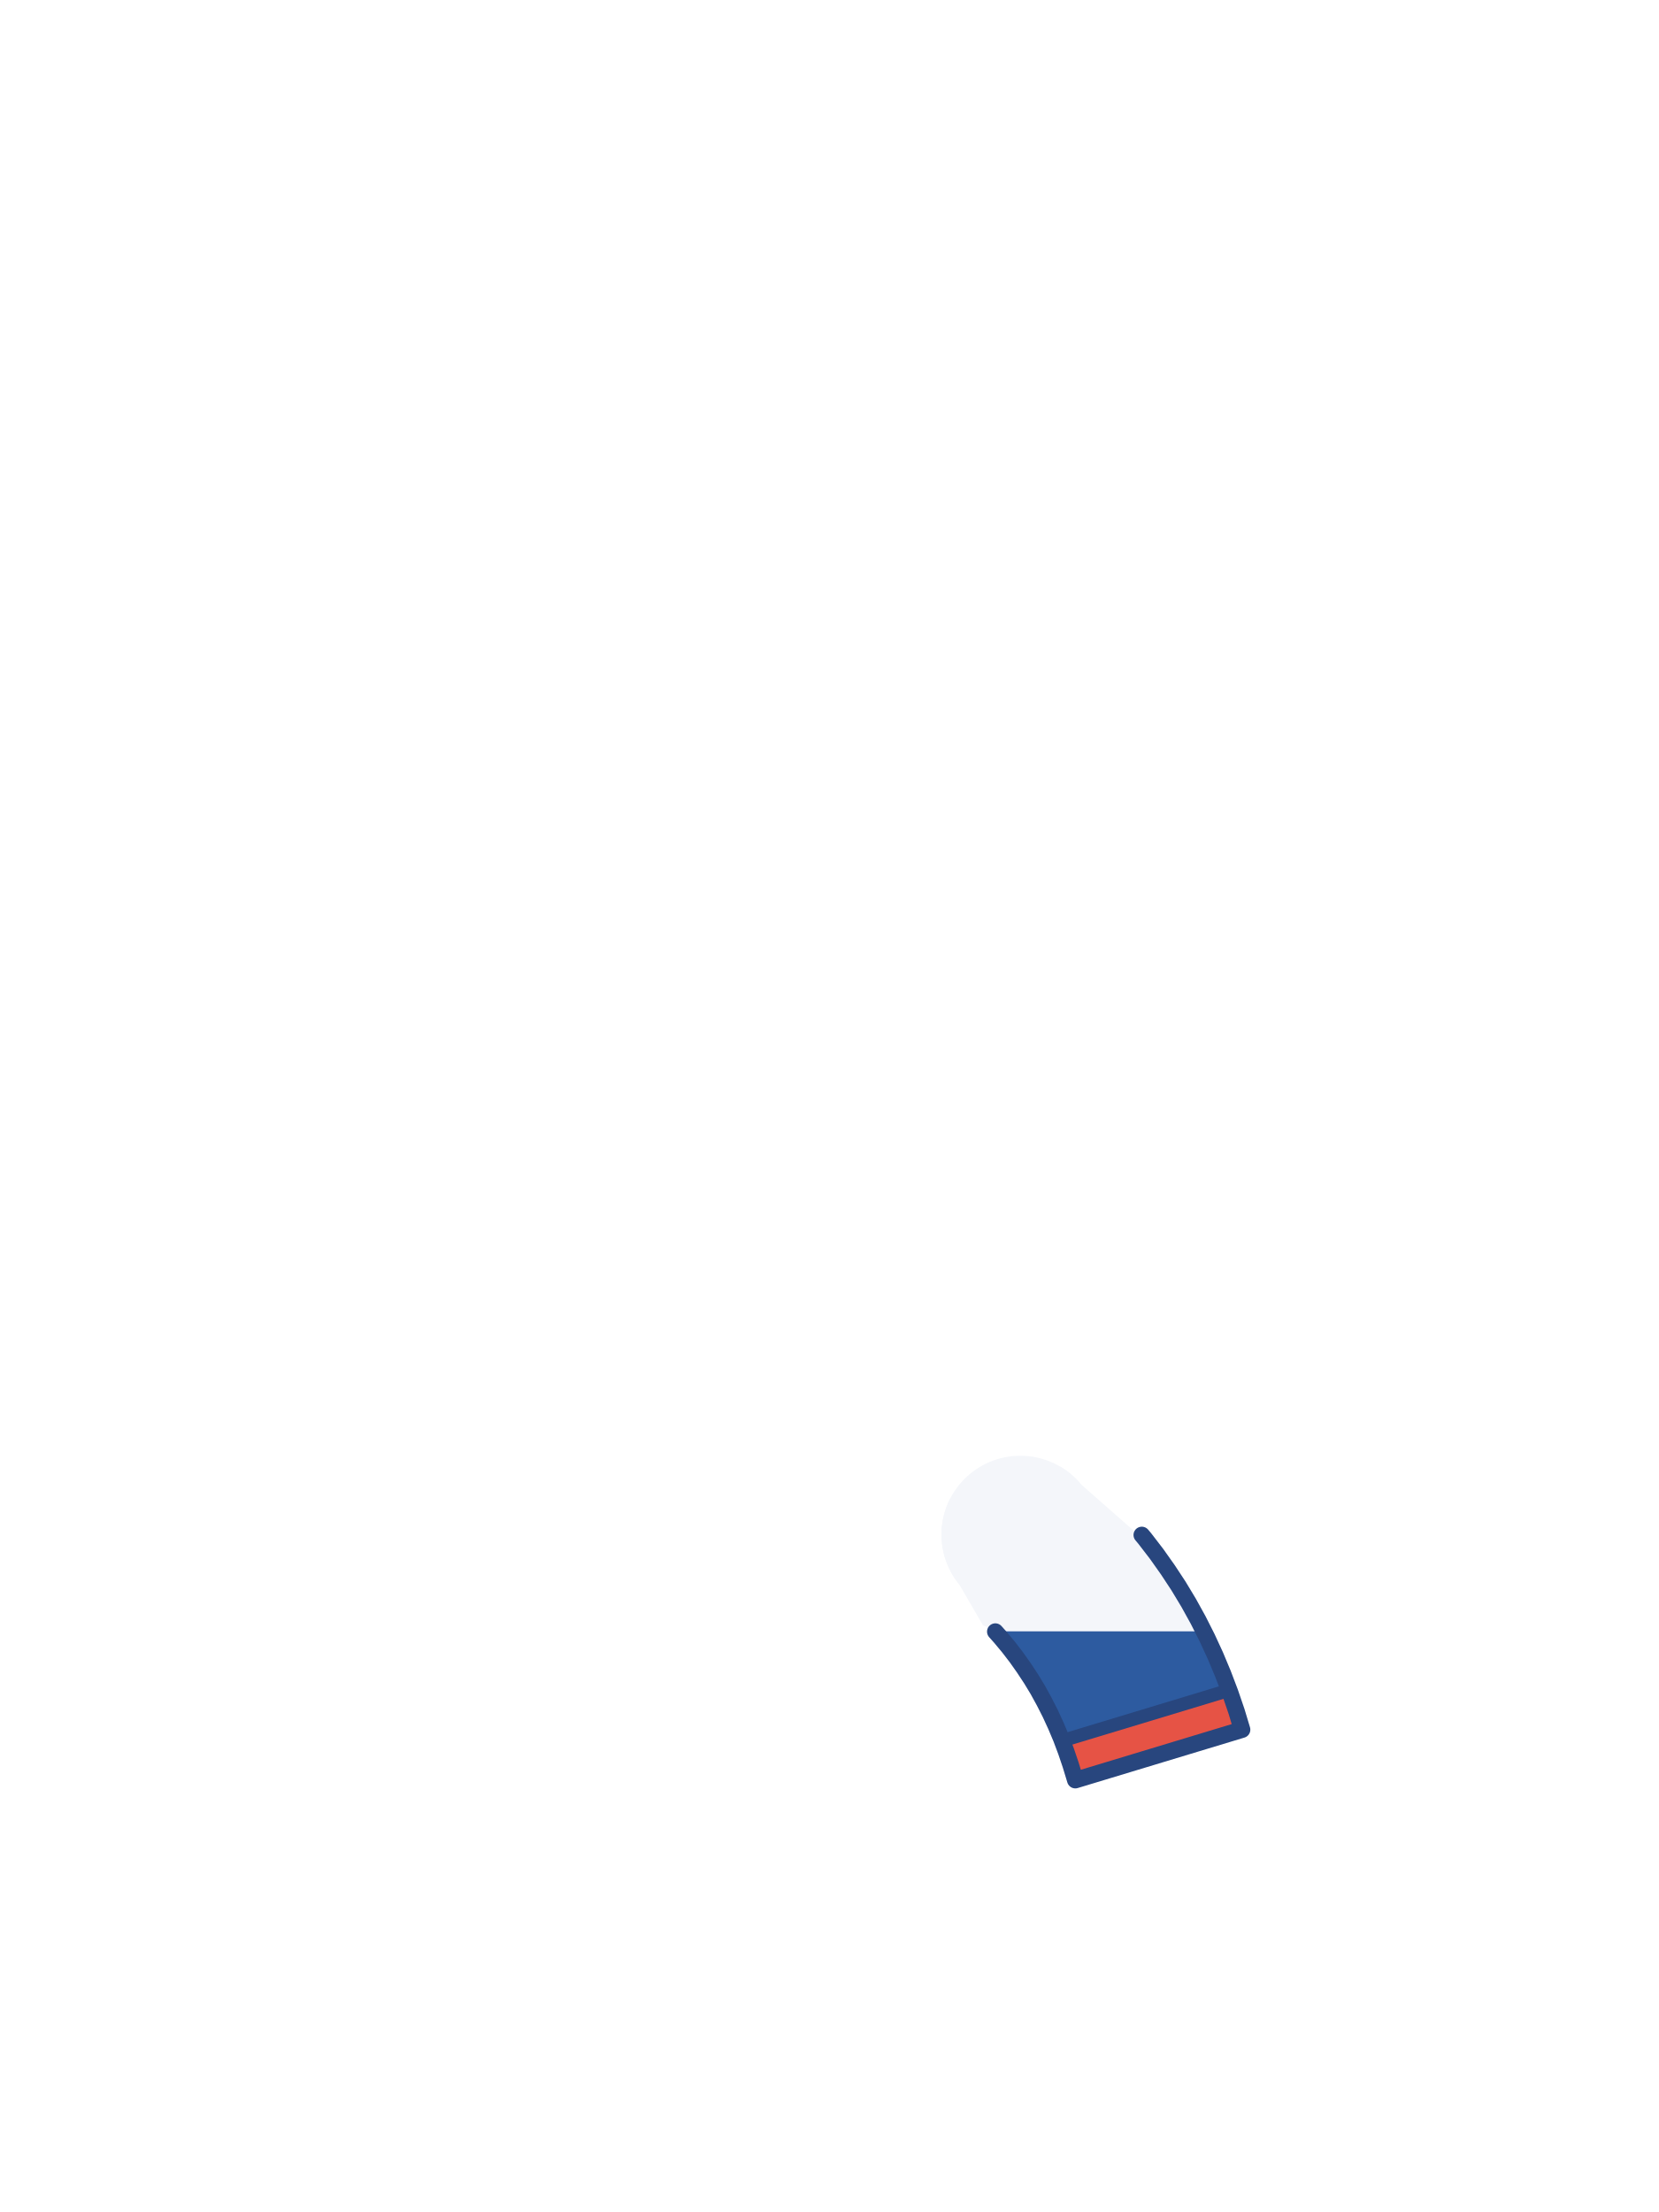
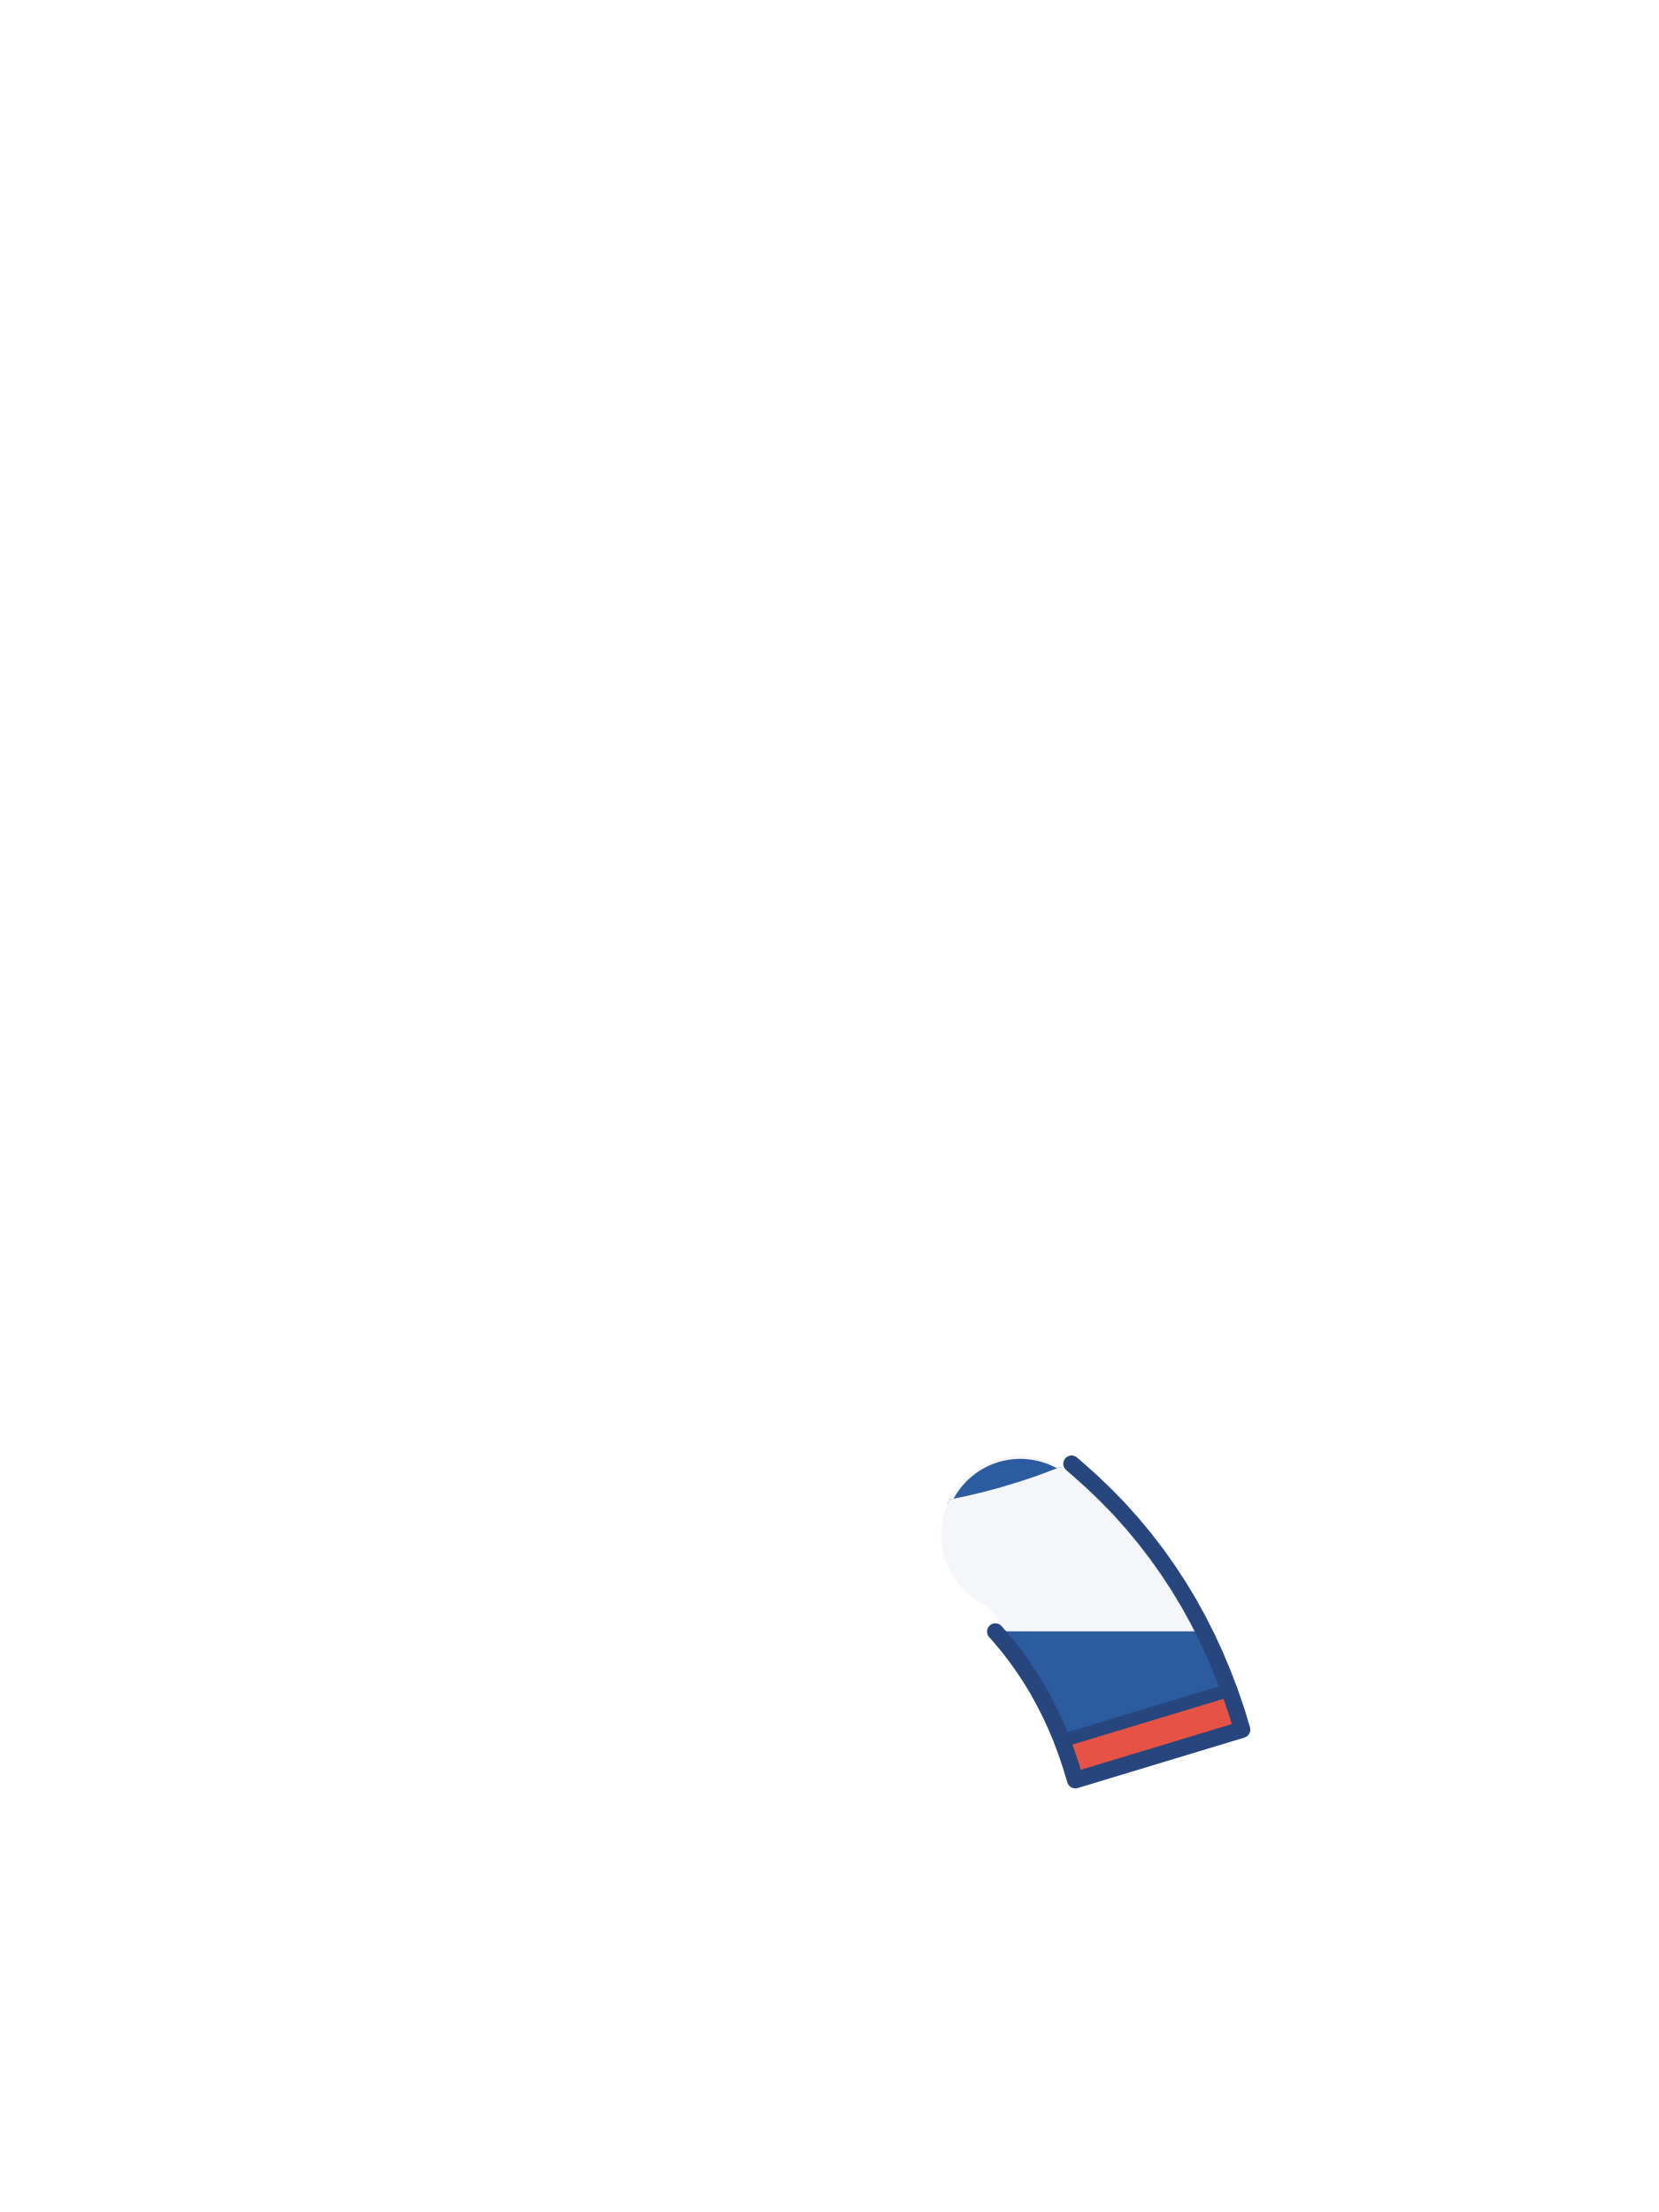
<svg xmlns="http://www.w3.org/2000/svg" viewBox="0 0 240 320">
  <circle cx="147.6" cy="222" r="11.4" fill="#F4F6FA" />
-   <path d="M 143.63 235.63 L 144.72 236.86 L 145.92 238.30 L 147.05 239.77 L 148.13 241.30 L 149.17 242.88 L 150.14 244.48 L 151.05 246.14 L 151.93 247.87 L 152.75 249.65 L 153.52 251.48 L 153.65 251.83 L 153.93 252.58 L 177.44 245.46 L 177.49 245.50 L 177.55 245.54 L 177.62 245.58 L 177.70 245.61 L 177.77 245.63 L 177.85 245.64 L 177.93 245.65 L 178.01 245.65 L 178.08 245.64 L 178.16 245.62 L 178.21 245.61 L 177.95 244.85 L 176.92 242.14 L 175.81 239.49 L 174.61 236.89 L 174.16 236.00 L 173.75 235.20 L 144.32 235.20 L 144.23 235.10 L 144.17 235.04 L 144.11 234.99 L 144.05 234.95 L 143.98 234.91 L 143.91 234.88 L 143.83 234.86 L 143.75 234.84 L 143.68 234.83 L 143.60 234.83 L 143.52 234.84 L 143.44 234.85 L 143.37 234.87 L 143.29 234.90 L 143.23 234.94 L 143.16 234.98 L 143.10 235.03 L 143.04 235.09 L 142.99 235.15 L 142.95 235.21 L 142.91 235.28 L 142.88 235.35 L 142.87 235.39 L 143.15 235.48 L 143.48 235.59 Z M 165.37 253.71 L 155.33 256.75 L 155.33 256.75 L 155.56 257.52 L 179.68 250.22 L 179.45 249.45 L 179.45 249.45 Z" fill="#2D5BA0" />
-   <path d="M 174.16 236.00 L 173.33 234.36 L 171.96 231.88 L 170.49 229.44 L 168.95 227.10 L 167.33 224.81 L 166.22 223.37 L 156.41 214.76 L 156.41 214.76 L 156.23 214.55 L 156.05 214.34 L 155.86 214.14 L 155.66 213.94 L 155.46 213.74 L 155.26 213.55 L 155.05 213.37 L 154.83 213.19 L 154.61 213.01 L 154.39 212.84 L 154.16 212.68 L 153.93 212.52 L 153.70 212.37 L 153.46 212.22 L 153.42 212.20 L 152.74 212.48 L 152.70 212.49 L 150.16 213.44 L 150.12 213.46 L 147.54 214.33 L 147.49 214.34 L 144.88 215.13 L 144.84 215.15 L 142.19 215.86 L 142.15 215.87 L 139.48 216.50 L 139.44 216.50 L 137.40 216.92 L 137.29 217.13 L 137.18 217.38 L 137.07 217.64 L 136.96 217.90 L 136.87 218.16 L 136.78 218.42 L 136.69 218.69 L 136.61 218.96 L 136.54 219.23 L 136.48 219.50 L 136.42 219.78 L 136.37 220.05 L 136.32 220.33 L 136.29 220.60 L 136.25 220.88 L 136.23 221.16 L 136.21 221.44 L 136.20 221.72 L 136.20 222.00 L 136.20 222.28 L 136.21 222.56 L 136.23 222.84 L 136.25 223.12 L 136.29 223.40 L 136.32 223.67 L 136.37 223.95 L 136.42 224.22 L 136.48 224.50 L 136.54 224.77 L 136.61 225.04 L 136.69 225.31 L 136.78 225.58 L 136.87 225.84 L 136.96 226.10 L 137.07 226.36 L 137.18 226.62 L 137.29 226.87 L 137.42 227.13 L 137.55 227.37 L 137.68 227.62 L 137.82 227.86 L 137.97 228.10 L 138.12 228.33 L 138.28 228.56 L 138.44 228.79 L 138.61 229.01 L 138.79 229.23 L 138.79 229.24 L 138.79 229.24 L 142.20 235.13 L 142.49 235.25 L 142.82 235.37 L 143.15 235.48 L 143.48 235.59 L 143.63 235.63 L 143.96 236.00 Z" fill="#F4F6FA" />
-   <path d="M 177.82 244.51 L 153.65 251.83 L 154.23 253.37 L 154.89 255.32 L 155.56 257.52 L 165.60 254.48 L 179.68 250.22 L 178.89 247.60 L 177.95 244.85 Z" fill="#E65345" />
+   <path d="M 152.31 212.11 L 152.55 212.23 L 152.79 212.36 L 152.89 212.42 L 152.90 212.42 L 153.43 212.20 L 153.46 212.22 L 153.52 212.26 L 153.58 212.29 L 153.64 212.33 L 153.69 212.36 L 153.69 212.42 L 153.69 212.50 L 153.68 212.58 L 153.66 212.66 L 153.63 212.73 L 153.60 212.80 L 153.56 212.87 L 153.51 212.93 L 153.46 212.99 L 153.40 213.04 L 153.33 213.09 L 153.27 213.13 L 153.20 213.16 L 153.04 213.22 L 152.94 213.25 L 150.48 214.17 L 150.48 214.18 L 150.38 214.22 L 147.80 215.09 L 147.70 215.11 L 147.68 215.12 L 145.17 215.88 L 145.12 215.90 L 145.05 215.92 L 142.40 216.63 L 142.38 216.64 L 142.34 216.65 L 142.33 216.65 L 139.66 217.28 L 139.57 217.29 L 139.54 217.30 L 137.56 217.70 L 137.48 217.72 L 137.41 217.72 L 137.33 217.72 L 137.25 217.71 L 137.17 217.69 L 137.10 217.66 L 137.07 217.65 L 137.07 217.64 L 137.09 217.57 L 137.12 217.51 L 137.15 217.44 L 137.18 217.38 L 137.21 217.32 L 137.24 217.25 L 137.26 217.19 L 137.29 217.13 L 137.32 217.06 L 137.36 217.00 L 137.39 216.94 L 137.40 216.92 L 137.96 216.80 L 138.09 216.58 L 138.22 216.35 L 138.36 216.12 L 138.51 215.89 L 138.66 215.67 L 138.82 215.45 L 138.98 215.24 L 139.15 215.03 L 139.33 214.83 L 139.51 214.63 L 139.69 214.43 L 139.88 214.24 L 140.07 214.05 L 140.27 213.87 L 140.47 213.69 L 140.68 213.52 L 140.89 213.35 L 141.10 213.19 L 141.32 213.03 L 141.54 212.88 L 141.77 212.73 L 141.99 212.59 L 142.23 212.46 L 142.46 212.33 L 142.70 212.21 L 142.94 212.09 L 143.19 211.98 L 143.44 211.87 L 143.69 211.77 L 143.94 211.68 L 144.19 211.59 L 144.45 211.51 L 144.71 211.44 L 144.97 211.37 L 145.23 211.31 L 145.49 211.25 L 145.76 211.21 L 146.02 211.16 L 146.29 211.13 L 146.55 211.10 L 146.82 211.08 L 147.09 211.06 L 147.36 211.05 L 147.63 211.05 L 147.90 211.05 L 148.17 211.06 L 148.43 211.08 L 148.70 211.11 L 148.97 211.14 L 149.23 211.17 L 149.50 211.22 L 149.76 211.27 L 150.03 211.32 L 150.29 211.38 L 150.55 211.45 L 150.81 211.53 L 151.06 211.61 L 151.32 211.70 L 151.57 211.79 L 151.82 211.89 L 152.06 212.00 Z M 144.21 235.20 L 173.75 235.20 L 174.16 236.00 L 174.61 236.89 L 175.81 239.49 L 176.92 242.14 L 177.95 244.85 L 178.21 245.61 L 178.16 245.62 L 178.08 245.64 L 178.01 245.65 L 177.93 245.65 L 177.85 245.64 L 177.77 245.63 L 177.70 245.61 L 177.62 245.58 L 177.55 245.54 L 177.49 245.50 L 177.44 245.46 L 153.93 252.58 L 153.65 251.83 L 153.52 251.48 L 152.75 249.65 L 151.93 247.87 L 151.05 246.14 L 150.14 244.48 L 149.17 242.88 L 148.13 241.30 L 147.05 239.77 L 145.92 238.30 L 144.72 236.86 L 143.99 236.04 L 144.00 236.00 Z M 165.37 253.71 L 179.45 249.45 L 179.45 249.45 L 179.68 250.22 L 155.56 257.52 L 155.33 256.75 L 155.33 256.75 Z" fill="#2D5BA0" />
+   <path d="M 174.16 236.00 L 144.00 236.00 L 144.48 234.13 L 144.42 234.07 L 144.00 233.63 L 143.58 233.20 L 143.16 232.78 L 142.72 232.36 L 142.61 232.25 L 142.60 232.24 L 142.54 232.21 L 142.47 232.18 L 142.41 232.15 L 142.35 232.12 L 142.29 232.09 L 142.23 232.05 L 142.16 232.02 L 142.10 231.99 L 142.04 231.95 L 141.98 231.92 L 141.92 231.88 L 141.86 231.85 L 141.80 231.81 L 141.74 231.78 L 141.68 231.74 L 141.62 231.71 L 141.56 231.67 L 141.50 231.63 L 141.44 231.59 L 141.38 231.56 L 141.32 231.52 L 141.27 231.48 L 141.21 231.44 L 141.15 231.40 L 141.09 231.36 L 141.04 231.32 L 140.98 231.28 L 140.92 231.24 L 140.87 231.20 L 140.81 231.16 L 140.75 231.11 L 140.70 231.07 L 140.64 231.03 L 140.59 230.99 L 140.53 230.94 L 140.48 230.90 L 140.42 230.86 L 140.37 230.81 L 140.31 230.77 L 140.26 230.72 L 140.21 230.68 L 140.15 230.63 L 140.10 230.59 L 140.05 230.54 L 140.00 230.49 L 139.94 230.45 L 139.89 230.40 L 139.84 230.35 L 139.79 230.30 L 139.74 230.26 L 139.69 230.21 L 139.64 230.16 L 139.59 230.11 L 139.54 230.06 L 139.49 230.01 L 139.44 229.96 L 139.39 229.91 L 139.34 229.86 L 139.30 229.81 L 139.25 229.76 L 139.20 229.71 L 139.15 229.66 L 139.11 229.60 L 139.06 229.55 L 139.01 229.50 L 138.97 229.45 L 138.92 229.39 L 138.88 229.34 L 138.83 229.29 L 138.79 229.23 L 138.74 229.18 L 138.70 229.12 L 138.66 229.07 L 138.61 229.01 L 138.57 228.96 L 138.53 228.90 L 138.49 228.85 L 138.44 228.79 L 138.40 228.73 L 138.36 228.68 L 138.32 228.62 L 138.28 228.56 L 138.24 228.51 L 138.20 228.45 L 138.16 228.39 L 138.12 228.33 L 138.08 228.28 L 138.04 228.22 L 138.01 228.16 L 137.97 228.10 L 137.93 228.04 L 137.89 227.98 L 137.86 227.92 L 137.82 227.86 L 137.79 227.80 L 137.75 227.74 L 137.72 227.68 L 137.68 227.62 L 137.65 227.56 L 137.61 227.50 L 137.58 227.44 L 137.55 227.37 L 137.51 227.31 L 137.48 227.25 L 137.45 227.19 L 137.42 227.13 L 137.39 227.06 L 137.36 227.00 L 137.32 226.94 L 137.29 226.87 L 137.26 226.81 L 137.24 226.75 L 137.21 226.68 L 137.18 226.62 L 137.15 226.56 L 137.12 226.49 L 137.09 226.43 L 137.07 226.36 L 137.04 226.30 L 137.02 226.23 L 136.99 226.17 L 136.96 226.10 L 136.94 226.04 L 136.91 225.97 L 136.89 225.91 L 136.87 225.84 L 136.84 225.77 L 136.82 225.71 L 136.80 225.64 L 136.78 225.58 L 136.75 225.51 L 136.73 225.44 L 136.71 225.38 L 136.69 225.31 L 136.67 225.24 L 136.65 225.18 L 136.63 225.11 L 136.61 225.04 L 136.59 224.97 L 136.58 224.91 L 136.56 224.84 L 136.54 224.77 L 136.52 224.70 L 136.51 224.63 L 136.49 224.57 L 136.48 224.50 L 136.46 224.43 L 136.45 224.36 L 136.43 224.29 L 136.42 224.22 L 136.41 224.16 L 136.39 224.09 L 136.38 224.02 L 136.37 223.95 L 136.36 223.88 L 136.34 223.81 L 136.33 223.74 L 136.32 223.67 L 136.31 223.60 L 136.30 223.53 L 136.29 223.46 L 136.29 223.40 L 136.28 223.33 L 136.27 223.26 L 136.26 223.19 L 136.25 223.12 L 136.25 223.05 L 136.24 222.98 L 136.24 222.91 L 136.23 222.84 L 136.23 222.77 L 136.22 222.70 L 136.22 222.63 L 136.21 222.56 L 136.21 222.49 L 136.21 222.42 L 136.21 222.35 L 136.20 222.28 L 136.20 222.21 L 136.20 222.14 L 136.20 222.07 L 136.20 222.00 L 136.20 221.93 L 136.20 221.86 L 136.20 221.79 L 136.20 221.72 L 136.21 221.65 L 136.21 221.58 L 136.21 221.51 L 136.21 221.44 L 136.22 221.37 L 136.22 221.30 L 136.23 221.23 L 136.23 221.16 L 136.24 221.09 L 136.24 221.02 L 136.25 220.95 L 136.25 220.88 L 136.26 220.81 L 136.27 220.74 L 136.28 220.67 L 136.29 220.60 L 136.29 220.54 L 136.30 220.47 L 136.31 220.40 L 136.32 220.33 L 136.33 220.26 L 136.34 220.19 L 136.36 220.12 L 136.37 220.05 L 136.38 219.98 L 136.39 219.91 L 136.41 219.84 L 136.42 219.78 L 136.43 219.71 L 136.45 219.64 L 136.46 219.57 L 136.48 219.50 L 136.49 219.43 L 136.51 219.37 L 136.52 219.30 L 136.54 219.23 L 136.56 219.16 L 136.58 219.09 L 136.59 219.03 L 136.61 218.96 L 136.63 218.89 L 136.65 218.82 L 136.67 218.76 L 136.69 218.69 L 136.71 218.62 L 136.73 218.56 L 136.75 218.49 L 136.78 218.42 L 136.80 218.36 L 136.82 218.29 L 136.84 218.23 L 136.87 218.16 L 136.89 218.09 L 136.91 218.03 L 136.94 217.96 L 136.96 217.90 L 136.99 217.83 L 137.02 217.77 L 137.04 217.70 L 137.07 217.64 L 137.09 217.57 L 137.12 217.51 L 137.15 217.44 L 137.18 217.38 L 137.21 217.32 L 137.24 217.25 L 137.26 217.19 L 137.29 217.13 L 137.32 217.06 L 137.36 217.00 L 137.39 216.94 L 137.40 216.92 L 139.44 216.50 L 139.48 216.50 L 142.15 215.87 L 142.19 215.86 L 144.84 215.15 L 144.88 215.13 L 147.49 214.34 L 147.54 214.33 L 150.12 213.46 L 150.16 213.44 L 152.70 212.49 L 152.74 212.48 L 153.43 212.20 L 153.46 212.22 L 153.52 212.26 L 153.58 212.29 L 153.64 212.33 L 153.70 212.37 L 153.76 212.41 L 153.82 212.44 L 153.88 212.48 L 153.93 212.52 L 153.99 212.56 L 154.05 212.60 L 154.11 212.64 L 154.16 212.68 L 154.22 212.72 L 154.28 212.76 L 154.33 212.80 L 154.29 212.77 L 155.02 211.76 L 155.86 212.48 L 157.93 214.33 L 159.94 216.26 L 161.92 218.29 L 163.82 220.42 L 165.60 222.56 L 167.33 224.81 L 168.95 227.10 L 170.49 229.44 L 171.96 231.88 L 173.33 234.36 Z M 157.28 215.98 L 157.27 215.96 L 157.28 215.98 Z" fill="#F4F6FA" />
+   <path d="M 177.82 244.51 L 177.95 244.85 L 178.89 247.60 L 179.68 250.22 L 165.60 254.48 L 155.56 257.52 L 154.89 255.32 L 154.23 253.37 L 153.65 251.83 Z" fill="#E65345" />
  <path d="M 177.63 244.57 L 153.84 251.77" fill="none" stroke="#28467E" stroke-width="1.92" stroke-linecap="round" />
-   <path d="M 165.18 222.06 L 165.60 222.56 L 167.33 224.81 L 168.95 227.10 L 170.49 229.44 L 171.96 231.88 L 173.33 234.36 L 174.61 236.89 L 175.81 239.49 L 176.92 242.14 L 177.95 244.85 L 178.89 247.60 L 179.68 250.22 L 155.56 257.52 L 154.89 255.32 L 154.23 253.37 L 153.52 251.48 L 152.75 249.65 L 151.93 247.87 L 151.05 246.14 L 150.14 244.48 L 149.17 242.88 L 148.13 241.30 L 147.05 239.77 L 145.92 238.30 L 144.72 236.86 L 143.99 236.04" fill="none" stroke="#28467E" stroke-width="2.4" stroke-linecap="round" stroke-linejoin="round" />
+   <path d="M 157.93 214.33 L 159.94 216.26 L 161.92 218.29 L 163.82 220.42 L 165.6 222.56 L 167.33 224.81 L 168.95 227.1 L 170.49 229.44 L 171.96 231.88 L 173.33 234.36 L 174.61 236.89 L 175.81 239.49 L 176.92 242.14 L 177.95 244.85 L 178.89 247.6 L 179.68 250.22 L 155.56 257.52 L 154.89 255.32 L 154.23 253.37 L 153.52 251.48 L 152.75 249.65 L 151.93 247.87 L 151.05 246.14 L 150.14 244.48 L 149.17 242.88 L 148.13 241.3 L 147.05 239.77 L 145.92 238.3 L 144.72 236.86 L 143.99 236.04 M 155.02 211.76 L 155.86 212.48 L 157.93 214.33" fill="none" stroke="#28467E" stroke-width="2.4" stroke-linecap="round" stroke-linejoin="round" />
</svg>
